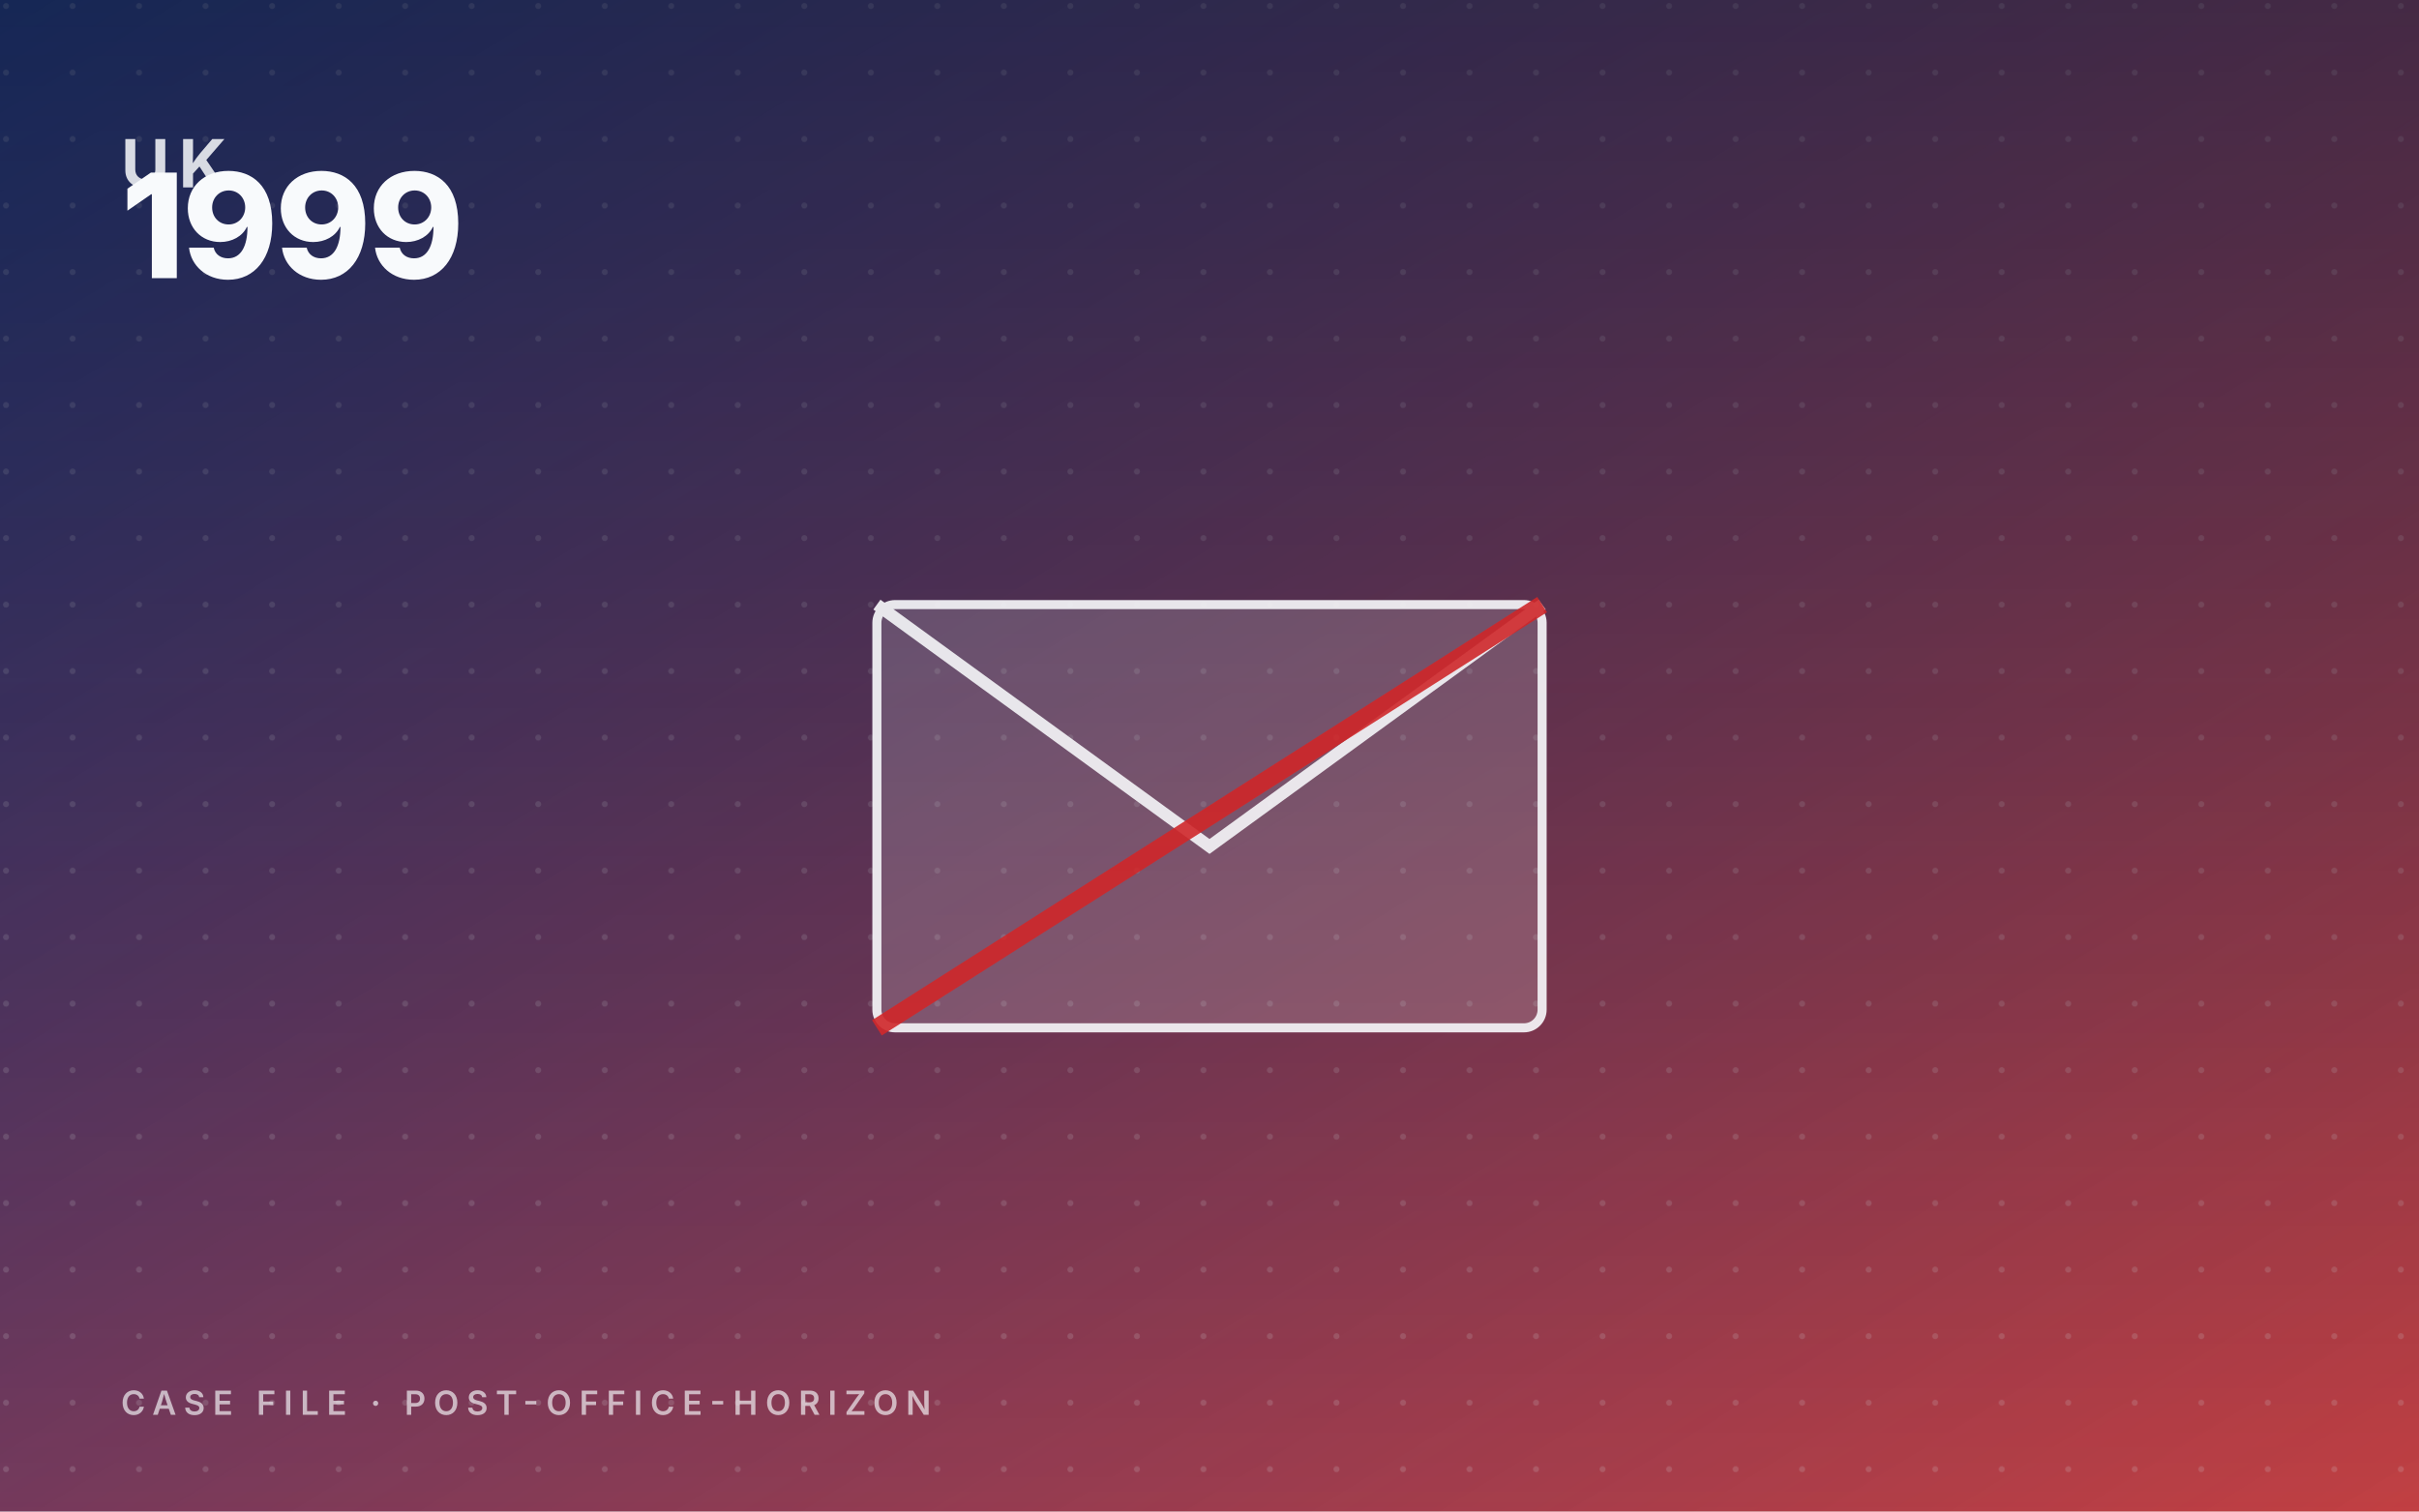
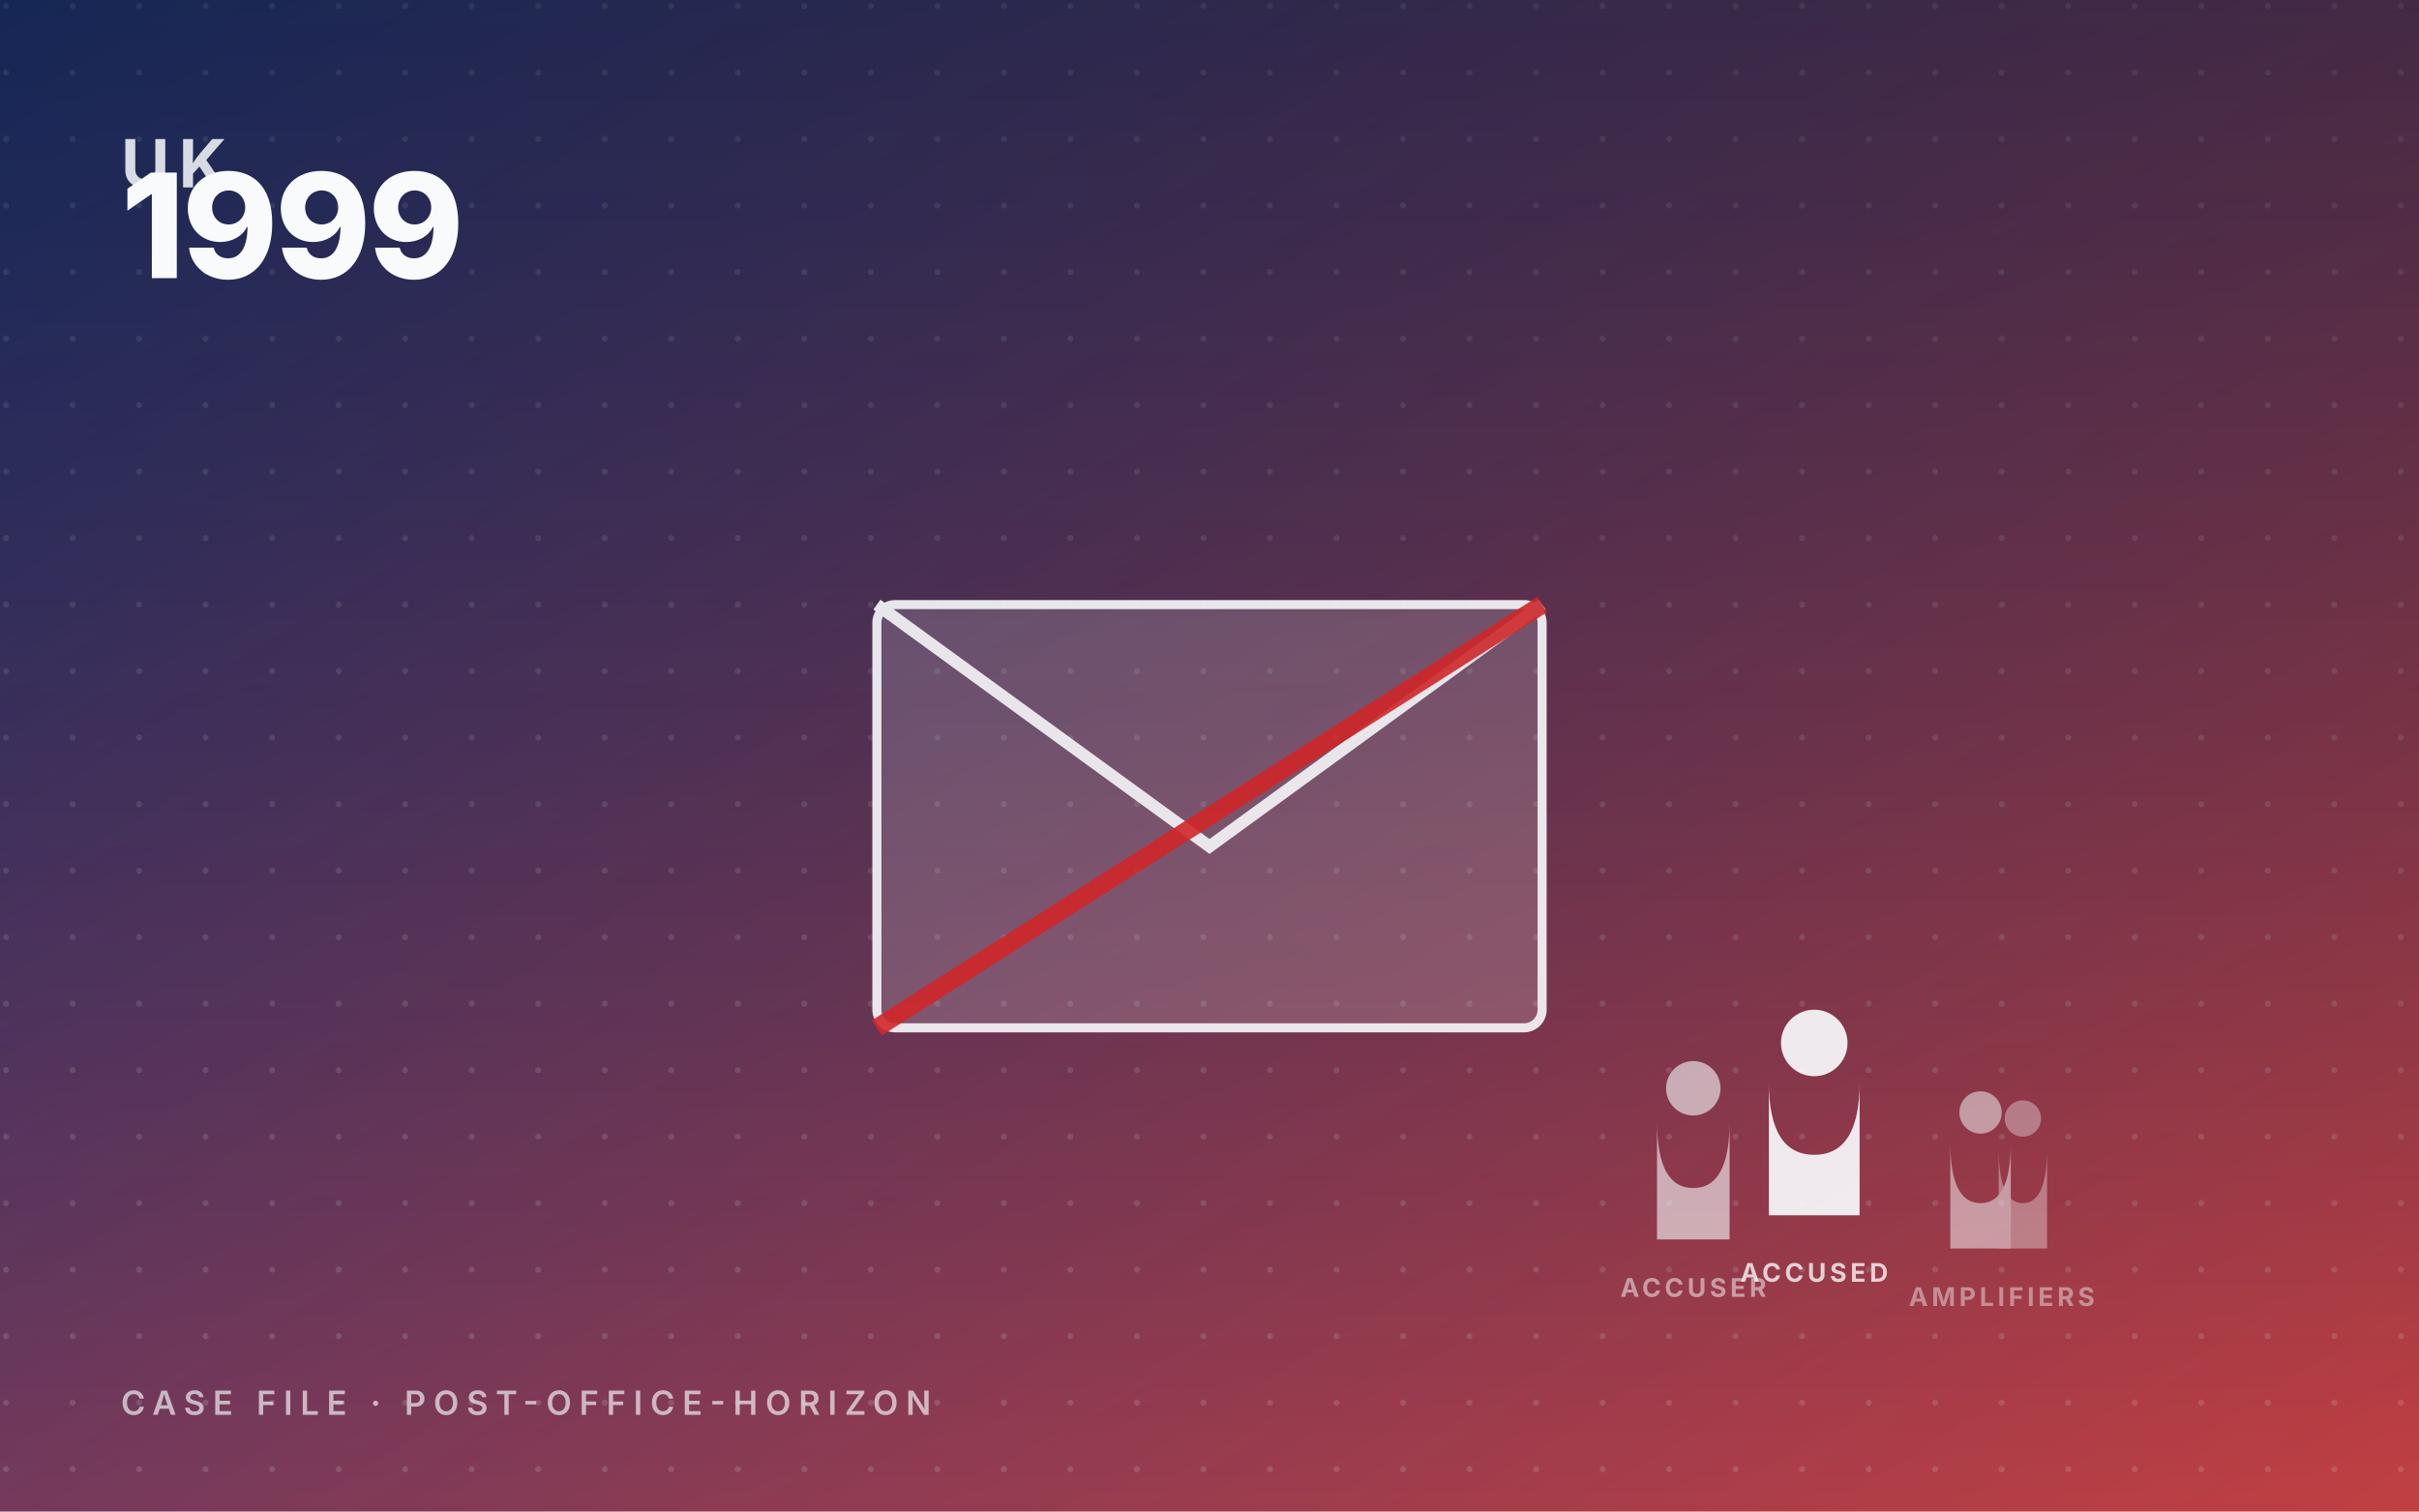
<svg xmlns="http://www.w3.org/2000/svg" viewBox="0 0 800 500" width="800" height="500" preserveAspectRatio="xMidYMid slice">
  <defs>
    <linearGradient id="bg" x1="0" y1="0" x2="1" y2="1">
      <stop offset="0%" stop-color="#1e3a8a" />
      <stop offset="100%" stop-color="#dc2626" stop-opacity="0.85" />
    </linearGradient>
    <linearGradient id="overlay" x1="0" y1="0" x2="0" y2="1">
      <stop offset="0%" stop-color="#0f172a" stop-opacity="0.55" />
      <stop offset="100%" stop-color="#0f172a" stop-opacity="0.15" />
    </linearGradient>
    <pattern id="dots" x="0" y="0" width="22" height="22" patternUnits="userSpaceOnUse">
      <circle cx="2" cy="2" r="1" fill="#f8fafc" opacity="0.18" />
    </pattern>
  </defs>
  <rect width="800" height="500" fill="url(#bg)" />
  <rect width="800" height="500" fill="url(#dots)" />
  <rect width="800" height="500" fill="url(#overlay)" />
  <g font-family="Inter, 'Helvetica Neue', Arial, sans-serif" fill="#f8fafc">
    <text x="40" y="62" font-size="22" font-weight="700" letter-spacing="3" opacity="0.85">UK</text>
    <text x="40" y="92" font-size="48" font-weight="800" letter-spacing="-1">1999</text>
    <text x="40" y="468" font-size="11" font-weight="600" letter-spacing="2.5" opacity="0.65">CASE FILE · POST-OFFICE-HORIZON</text>
  </g>
  <g transform="translate(400,260)" stroke="#f8fafc" stroke-width="3" fill="#f8fafc" fill-opacity="0.18" opacity="0.9">
    <rect x="-110" y="-60" width="220" height="140" rx="6" />
    <path d="M -110 -60 L 0 20 L 110 -60" fill="none" stroke="#f8fafc" stroke-width="4" />
    <line x1="-110" y1="80" x2="110" y2="-60" stroke="#dc2626" stroke-width="6" opacity="0.9" />
  </g>
+   <g transform="translate(560,410)" fill="#f8fafc" opacity="0.92">
+     <g transform="translate(40,0)">
+       <circle cx="0" cy="-65" r="11" />
+       <path d="M -15 -52 Q -15 -28 0 -28 Q 15 -28 15 -52 L 15 -8 L -15 -8 Z" />
+       <text x="0" y="14" text-anchor="middle" font-family="Inter, Arial, sans-serif" font-size="8.5" font-weight="700" letter-spacing="1.2" fill="#f8fafc" opacity="0.85">ACCUSED</text>
+     </g>
+     <g transform="translate(0,5)" opacity="0.65">
+       <circle cx="0" cy="-55" r="9" />
+       <path d="M -12 -44 Q -12 -22 0 -22 Q 12 -22 12 -44 L 12 -5 L -12 -5 Z" />
+       <text x="0" y="14" text-anchor="middle" font-family="Inter, Arial, sans-serif" font-size="8.5" font-weight="700" letter-spacing="1.2" fill="#f8fafc" opacity="0.85">ACCUSER</text>
+     </g>
+     <g transform="translate(95,8)" opacity="0.55">
+       <circle cx="0" cy="-50" r="7" />
+       <path d="M -10 -40 Q -10 -20 0 -20 Q 10 -20 10 -40 L 10 -5 L -10 -5 Z" />
+       <circle cx="14" cy="-48" r="6" opacity="0.7" />
+       <path d="M 6 -38 Q 6 -20 14 -20 Q 22 -20 22 -38 L 22 -5 L 6 -5 Z" opacity="0.7" />
+       <text x="7" y="14" text-anchor="middle" font-family="Inter, Arial, sans-serif" font-size="8.5" font-weight="700" letter-spacing="1.2" fill="#f8fafc" opacity="0.85">AMPLIFIERS</text>
+     </g>
+   </g>
</svg>
